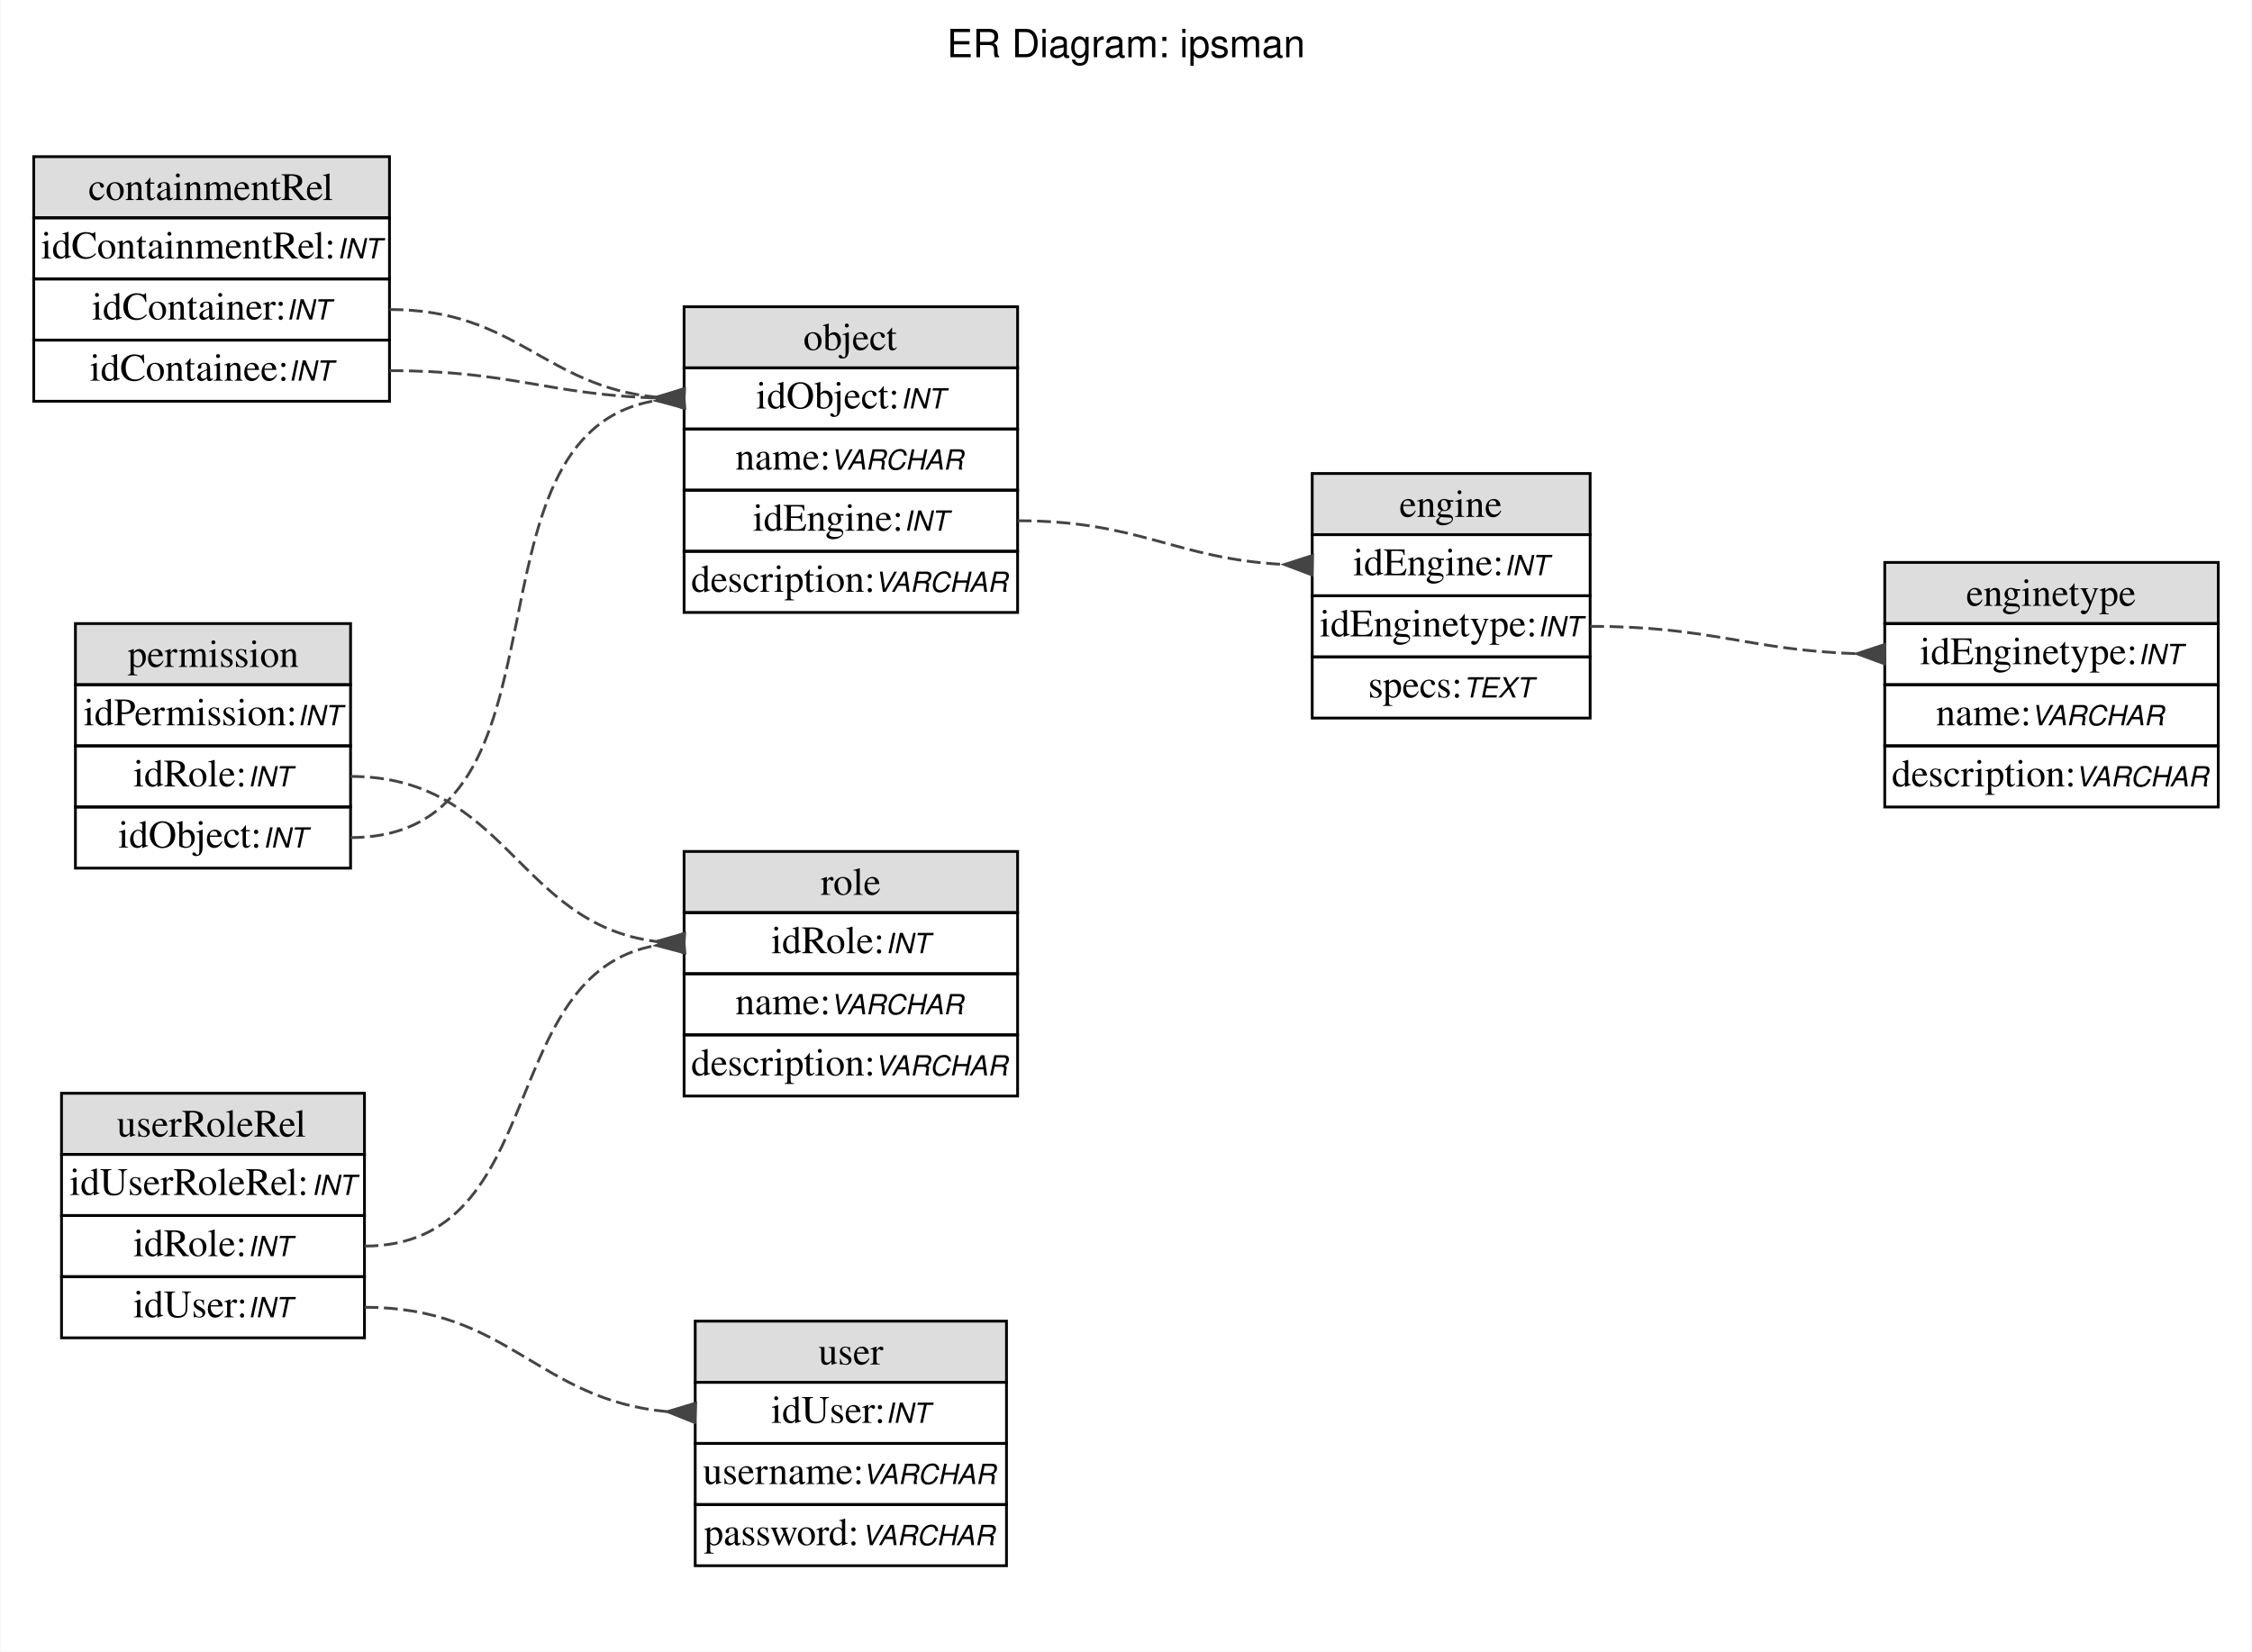
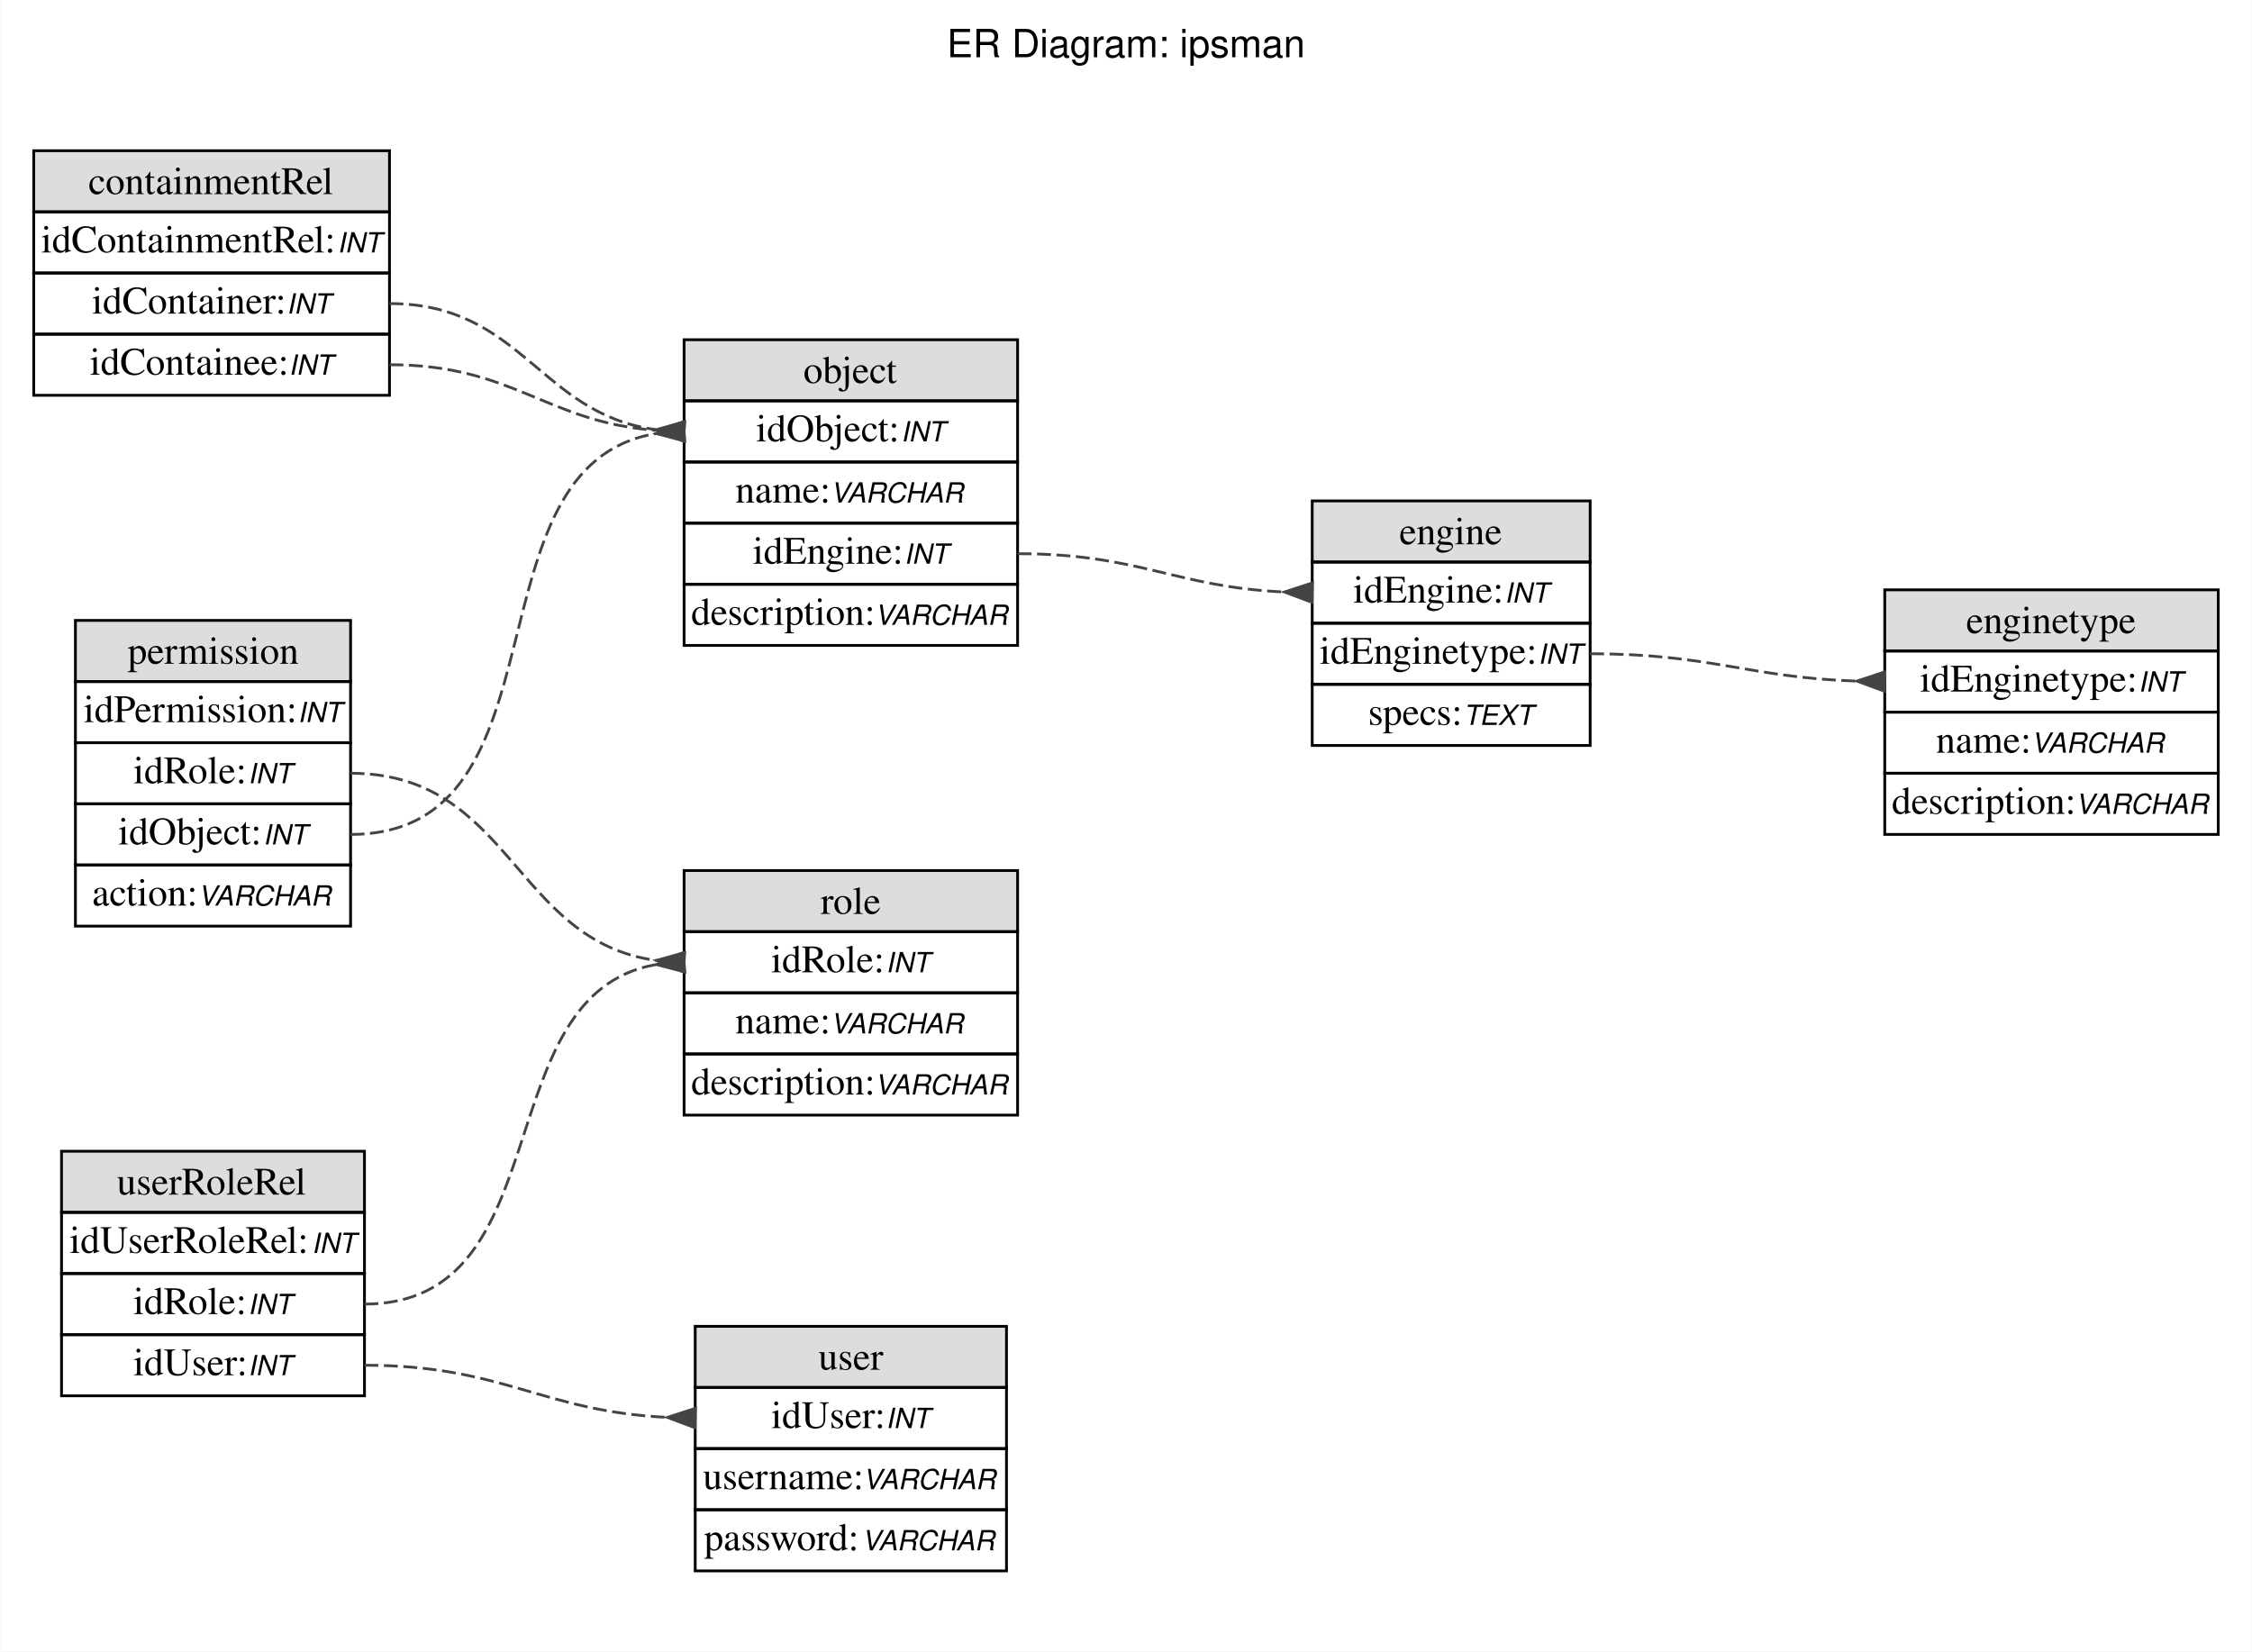
<svg xmlns="http://www.w3.org/2000/svg" width="810pt" height="594pt" viewBox="0.00 0.00 810.00 594.20">
  <g id="graph0" class="graph" transform="scale(1 1) rotate(0) translate(4 590.2)">
    <polygon fill="#ffffff" stroke="transparent" points="-4,4 -4,-590.2 806,-590.2 806,4 -4,4" />
    <text text-anchor="middle" x="401" y="-569.6" font-family="Helvetica,sans-Serif" font-size="14.00" fill="#000000">ER Diagram: ipsman</text>
    <g id="node1" class="node">
-       <polygon fill="#dddddd" stroke="transparent" points="8,-511.83 8,-533.83 136,-533.83 136,-511.83 8,-511.83" />
-       <polygon fill="none" stroke="#000000" points="8,-511.83 8,-533.83 136,-533.83 136,-511.83 8,-511.83" />
-       <text text-anchor="start" x="27.676" y="-518.23" font-family="Times,serif" font-size="14.00" fill="#000000">containmentRel</text>
-       <polygon fill="none" stroke="#000000" points="8,-489.83 8,-511.83 136,-511.83 136,-489.83 8,-489.83" />
-       <text text-anchor="start" x="10.671" y="-497.23" font-family="Times,serif" font-size="14.00" fill="#000000">idContainmentRel:</text>
-       <text text-anchor="start" x="117.222" y="-497.23" font-family="Helvetica,sans-Serif" font-style="oblique" font-size="10.00" fill="#000000">INT</text>
-       <polygon fill="none" stroke="#000000" points="8,-467.83 8,-489.83 136,-489.83 136,-467.83 8,-467.83" />
-       <text text-anchor="start" x="28.952" y="-475.23" font-family="Times,serif" font-size="14.00" fill="#000000">idContainer:</text>
-       <text text-anchor="start" x="98.941" y="-475.23" font-family="Helvetica,sans-Serif" font-style="oblique" font-size="10.00" fill="#000000">INT</text>
-       <polygon fill="none" stroke="#000000" points="8,-445.83 8,-467.83 136,-467.83 136,-445.83 8,-445.83" />
-       <text text-anchor="start" x="28.175" y="-453.23" font-family="Times,serif" font-size="14.00" fill="#000000">idContainee:</text>
-       <text text-anchor="start" x="99.718" y="-453.23" font-family="Helvetica,sans-Serif" font-style="oblique" font-size="10.00" fill="#000000">INT</text>
+       <polygon fill="#dddddd" stroke="transparent" points="8,-513.967 8,-535.967 136,-535.967 136,-513.967 8,-513.967" />
+       <polygon fill="none" stroke="#000000" points="8,-513.967 8,-535.967 136,-535.967 136,-513.967 8,-513.967" />
+       <text text-anchor="start" x="27.676" y="-520.367" font-family="Times,serif" font-size="14.00" fill="#000000">containmentRel</text>
+       <polygon fill="none" stroke="#000000" points="8,-491.967 8,-513.967 136,-513.967 136,-491.967 8,-491.967" />
+       <text text-anchor="start" x="10.671" y="-499.367" font-family="Times,serif" font-size="14.00" fill="#000000">idContainmentRel:</text>
+       <text text-anchor="start" x="117.222" y="-499.367" font-family="Helvetica,sans-Serif" font-style="oblique" font-size="10.00" fill="#000000">INT</text>
+       <polygon fill="none" stroke="#000000" points="8,-469.967 8,-491.967 136,-491.967 136,-469.967 8,-469.967" />
+       <text text-anchor="start" x="28.952" y="-477.367" font-family="Times,serif" font-size="14.00" fill="#000000">idContainer:</text>
+       <text text-anchor="start" x="98.941" y="-477.367" font-family="Helvetica,sans-Serif" font-style="oblique" font-size="10.00" fill="#000000">INT</text>
+       <polygon fill="none" stroke="#000000" points="8,-447.967 8,-469.967 136,-469.967 136,-447.967 8,-447.967" />
+       <text text-anchor="start" x="28.175" y="-455.367" font-family="Times,serif" font-size="14.00" fill="#000000">idContainee:</text>
+       <text text-anchor="start" x="99.718" y="-455.367" font-family="Helvetica,sans-Serif" font-style="oblique" font-size="10.00" fill="#000000">INT</text>
    </g>
    <g id="node4" class="node">
-       <polygon fill="#dddddd" stroke="transparent" points="242,-457.83 242,-479.83 362,-479.83 362,-457.83 242,-457.83" />
-       <polygon fill="none" stroke="#000000" points="242,-457.83 242,-479.83 362,-479.83 362,-457.83 242,-457.83" />
-       <text text-anchor="start" x="284.895" y="-464.23" font-family="Times,serif" font-size="14.00" fill="#000000">object</text>
-       <polygon fill="none" stroke="#000000" points="242,-435.83 242,-457.83 362,-457.83 362,-435.83 242,-435.83" />
-       <text text-anchor="start" x="267.897" y="-443.23" font-family="Times,serif" font-size="14.00" fill="#000000">idObject:</text>
-       <text text-anchor="start" x="319.996" y="-443.23" font-family="Helvetica,sans-Serif" font-style="oblique" font-size="10.00" fill="#000000">INT</text>
-       <polygon fill="none" stroke="#000000" points="242,-413.83 242,-435.83 362,-435.83 362,-413.83 242,-413.83" />
-       <text text-anchor="start" x="260.453" y="-421.23" font-family="Times,serif" font-size="14.00" fill="#000000">name:</text>
-       <text text-anchor="start" x="294.664" y="-421.23" font-family="Helvetica,sans-Serif" font-style="oblique" font-size="10.00" fill="#000000">VARCHAR</text>
-       <polygon fill="none" stroke="#000000" points="242,-391.83 242,-413.83 362,-413.83 362,-391.83 242,-391.83" />
-       <text text-anchor="start" x="266.727" y="-399.23" font-family="Times,serif" font-size="14.00" fill="#000000">idEngine:</text>
-       <text text-anchor="start" x="321.166" y="-399.23" font-family="Helvetica,sans-Serif" font-style="oblique" font-size="10.00" fill="#000000">INT</text>
-       <polygon fill="none" stroke="#000000" points="242,-369.83 242,-391.83 362,-391.83 362,-369.83 242,-369.83" />
-       <text text-anchor="start" x="244.51" y="-377.23" font-family="Times,serif" font-size="14.00" fill="#000000">description:</text>
-       <text text-anchor="start" x="310.607" y="-377.23" font-family="Helvetica,sans-Serif" font-style="oblique" font-size="10.00" fill="#000000">VARCHAR</text>
+       <polygon fill="#dddddd" stroke="transparent" points="242,-445.967 242,-467.967 362,-467.967 362,-445.967 242,-445.967" />
+       <polygon fill="none" stroke="#000000" points="242,-445.967 242,-467.967 362,-467.967 362,-445.967 242,-445.967" />
+       <text text-anchor="start" x="284.895" y="-452.367" font-family="Times,serif" font-size="14.00" fill="#000000">object</text>
+       <polygon fill="none" stroke="#000000" points="242,-423.967 242,-445.967 362,-445.967 362,-423.967 242,-423.967" />
+       <text text-anchor="start" x="267.897" y="-431.367" font-family="Times,serif" font-size="14.00" fill="#000000">idObject:</text>
+       <text text-anchor="start" x="319.996" y="-431.367" font-family="Helvetica,sans-Serif" font-style="oblique" font-size="10.00" fill="#000000">INT</text>
+       <polygon fill="none" stroke="#000000" points="242,-401.967 242,-423.967 362,-423.967 362,-401.967 242,-401.967" />
+       <text text-anchor="start" x="260.453" y="-409.367" font-family="Times,serif" font-size="14.00" fill="#000000">name:</text>
+       <text text-anchor="start" x="294.664" y="-409.367" font-family="Helvetica,sans-Serif" font-style="oblique" font-size="10.00" fill="#000000">VARCHAR</text>
+       <polygon fill="none" stroke="#000000" points="242,-379.967 242,-401.967 362,-401.967 362,-379.967 242,-379.967" />
+       <text text-anchor="start" x="266.727" y="-387.367" font-family="Times,serif" font-size="14.00" fill="#000000">idEngine:</text>
+       <text text-anchor="start" x="321.166" y="-387.367" font-family="Helvetica,sans-Serif" font-style="oblique" font-size="10.00" fill="#000000">INT</text>
+       <polygon fill="none" stroke="#000000" points="242,-357.967 242,-379.967 362,-379.967 362,-357.967 242,-357.967" />
+       <text text-anchor="start" x="244.51" y="-365.367" font-family="Times,serif" font-size="14.00" fill="#000000">description:</text>
+       <text text-anchor="start" x="310.607" y="-365.367" font-family="Helvetica,sans-Serif" font-style="oblique" font-size="10.00" fill="#000000">VARCHAR</text>
    </g>
    <g id="edge1" class="edge">
-       <path fill="none" stroke="#444444" stroke-dasharray="5,2" d="M136,-478.83C181.655,-478.83 191.476,-451.287 231.952,-447.307" />
-       <polygon fill="#444444" stroke="#444444" points="242.166,-450.326 232.011,-447.304 241.834,-443.334 242.166,-450.326" />
+       <path fill="none" stroke="#444444" stroke-dasharray="5,2" d="M136,-480.967C183.745,-480.967 189.944,-441.209 231.847,-435.617" />
+       <polygon fill="#444444" stroke="#444444" points="242.224,-438.46 232.02,-435.606 241.776,-431.474 242.224,-438.46" />
    </g>
    <g id="edge2" class="edge">
-       <path fill="none" stroke="#444444" stroke-dasharray="5,2" d="M136,-456.83C179.623,-456.83 192.685,-448.331 231.534,-447.003" />
-       <polygon fill="#444444" stroke="#444444" points="242.058,-450.329 232.001,-446.995 241.942,-443.33 242.058,-450.329" />
+       <path fill="none" stroke="#444444" stroke-dasharray="5,2" d="M136,-458.967C180.719,-458.967 192.088,-438.397 231.856,-435.344" />
+       <polygon fill="#444444" stroke="#444444" points="242.13,-438.465 232.007,-435.339 241.87,-431.47 242.13,-438.465" />
    </g>
    <g id="node2" class="node">
-       <polygon fill="#dddddd" stroke="transparent" points="468,-397.83 468,-419.83 568,-419.83 568,-397.83 468,-397.83" />
-       <polygon fill="none" stroke="#000000" points="468,-397.83 468,-419.83 568,-419.83 568,-397.83 468,-397.83" />
-       <text text-anchor="start" x="499.34" y="-404.23" font-family="Times,serif" font-size="14.00" fill="#000000">engine</text>
-       <polygon fill="none" stroke="#000000" points="468,-375.83 468,-397.83 568,-397.83 568,-375.83 468,-375.83" />
-       <text text-anchor="start" x="482.727" y="-383.23" font-family="Times,serif" font-size="14.00" fill="#000000">idEngine:</text>
-       <text text-anchor="start" x="537.166" y="-383.23" font-family="Helvetica,sans-Serif" font-style="oblique" font-size="10.00" fill="#000000">INT</text>
-       <polygon fill="none" stroke="#000000" points="468,-353.83 468,-375.83 568,-375.83 568,-353.83 468,-353.83" />
-       <text text-anchor="start" x="470.674" y="-361.23" font-family="Times,serif" font-size="14.00" fill="#000000">idEnginetype:</text>
-       <text text-anchor="start" x="549.219" y="-361.23" font-family="Helvetica,sans-Serif" font-style="oblique" font-size="10.00" fill="#000000">INT</text>
-       <polygon fill="none" stroke="#000000" points="468,-331.83 468,-353.83 568,-353.83 568,-331.83 468,-331.83" />
-       <text text-anchor="start" x="488.118" y="-339.23" font-family="Times,serif" font-size="14.00" fill="#000000">specs:</text>
-       <text text-anchor="start" x="522.327" y="-339.23" font-family="Helvetica,sans-Serif" font-style="oblique" font-size="10.00" fill="#000000">TEXT</text>
+       <polygon fill="#dddddd" stroke="transparent" points="468,-387.967 468,-409.967 568,-409.967 568,-387.967 468,-387.967" />
+       <polygon fill="none" stroke="#000000" points="468,-387.967 468,-409.967 568,-409.967 568,-387.967 468,-387.967" />
+       <text text-anchor="start" x="499.34" y="-394.367" font-family="Times,serif" font-size="14.00" fill="#000000">engine</text>
+       <polygon fill="none" stroke="#000000" points="468,-365.967 468,-387.967 568,-387.967 568,-365.967 468,-365.967" />
+       <text text-anchor="start" x="482.727" y="-373.367" font-family="Times,serif" font-size="14.00" fill="#000000">idEngine:</text>
+       <text text-anchor="start" x="537.166" y="-373.367" font-family="Helvetica,sans-Serif" font-style="oblique" font-size="10.00" fill="#000000">INT</text>
+       <polygon fill="none" stroke="#000000" points="468,-343.967 468,-365.967 568,-365.967 568,-343.967 468,-343.967" />
+       <text text-anchor="start" x="470.674" y="-351.367" font-family="Times,serif" font-size="14.00" fill="#000000">idEnginetype:</text>
+       <text text-anchor="start" x="549.219" y="-351.367" font-family="Helvetica,sans-Serif" font-style="oblique" font-size="10.00" fill="#000000">INT</text>
+       <polygon fill="none" stroke="#000000" points="468,-321.967 468,-343.967 568,-343.967 568,-321.967 468,-321.967" />
+       <text text-anchor="start" x="488.118" y="-329.367" font-family="Times,serif" font-size="14.00" fill="#000000">specs:</text>
+       <text text-anchor="start" x="522.327" y="-329.367" font-family="Helvetica,sans-Serif" font-style="oblique" font-size="10.00" fill="#000000">TEXT</text>
    </g>
    <g id="node3" class="node">
-       <polygon fill="#dddddd" stroke="transparent" points="674,-365.83 674,-387.83 794,-387.83 794,-365.83 674,-365.83" />
-       <polygon fill="none" stroke="#000000" points="674,-365.83 674,-387.83 794,-387.83 794,-365.83 674,-365.83" />
-       <text text-anchor="start" x="703.288" y="-372.23" font-family="Times,serif" font-size="14.00" fill="#000000">enginetype</text>
-       <polygon fill="none" stroke="#000000" points="674,-343.83 674,-365.83 794,-365.83 794,-343.83 674,-343.83" />
-       <text text-anchor="start" x="686.674" y="-351.23" font-family="Times,serif" font-size="14.00" fill="#000000">idEnginetype:</text>
-       <text text-anchor="start" x="765.219" y="-351.23" font-family="Helvetica,sans-Serif" font-style="oblique" font-size="10.00" fill="#000000">INT</text>
-       <polygon fill="none" stroke="#000000" points="674,-321.83 674,-343.83 794,-343.83 794,-321.83 674,-321.83" />
-       <text text-anchor="start" x="692.453" y="-329.23" font-family="Times,serif" font-size="14.00" fill="#000000">name:</text>
-       <text text-anchor="start" x="726.664" y="-329.23" font-family="Helvetica,sans-Serif" font-style="oblique" font-size="10.00" fill="#000000">VARCHAR</text>
-       <polygon fill="none" stroke="#000000" points="674,-299.83 674,-321.83 794,-321.83 794,-299.83 674,-299.83" />
-       <text text-anchor="start" x="676.51" y="-307.23" font-family="Times,serif" font-size="14.00" fill="#000000">description:</text>
-       <text text-anchor="start" x="742.607" y="-307.23" font-family="Helvetica,sans-Serif" font-style="oblique" font-size="10.00" fill="#000000">VARCHAR</text>
+       <polygon fill="#dddddd" stroke="transparent" points="674,-355.967 674,-377.967 794,-377.967 794,-355.967 674,-355.967" />
+       <polygon fill="none" stroke="#000000" points="674,-355.967 674,-377.967 794,-377.967 794,-355.967 674,-355.967" />
+       <text text-anchor="start" x="703.288" y="-362.367" font-family="Times,serif" font-size="14.00" fill="#000000">enginetype</text>
+       <polygon fill="none" stroke="#000000" points="674,-333.967 674,-355.967 794,-355.967 794,-333.967 674,-333.967" />
+       <text text-anchor="start" x="686.674" y="-341.367" font-family="Times,serif" font-size="14.00" fill="#000000">idEnginetype:</text>
+       <text text-anchor="start" x="765.219" y="-341.367" font-family="Helvetica,sans-Serif" font-style="oblique" font-size="10.00" fill="#000000">INT</text>
+       <polygon fill="none" stroke="#000000" points="674,-311.967 674,-333.967 794,-333.967 794,-311.967 674,-311.967" />
+       <text text-anchor="start" x="692.453" y="-319.367" font-family="Times,serif" font-size="14.00" fill="#000000">name:</text>
+       <text text-anchor="start" x="726.664" y="-319.367" font-family="Helvetica,sans-Serif" font-style="oblique" font-size="10.00" fill="#000000">VARCHAR</text>
+       <polygon fill="none" stroke="#000000" points="674,-289.967 674,-311.967 794,-311.967 794,-289.967 674,-289.967" />
+       <text text-anchor="start" x="676.51" y="-297.367" font-family="Times,serif" font-size="14.00" fill="#000000">description:</text>
+       <text text-anchor="start" x="742.607" y="-297.367" font-family="Helvetica,sans-Serif" font-style="oblique" font-size="10.00" fill="#000000">VARCHAR</text>
    </g>
    <g id="edge3" class="edge">
-       <path fill="none" stroke="#444444" stroke-dasharray="5,2" d="M568,-364.83C611.623,-364.83 624.685,-356.331 663.534,-355.003" />
-       <polygon fill="#444444" stroke="#444444" points="674.058,-358.329 664.001,-354.995 673.942,-351.33 674.058,-358.329" />
+       <path fill="none" stroke="#444444" stroke-dasharray="5,2" d="M568,-354.967C611.623,-354.967 624.685,-346.469 663.534,-345.141" />
+       <polygon fill="#444444" stroke="#444444" points="674.058,-348.467 664.001,-345.133 673.942,-341.468 674.058,-348.467" />
    </g>
    <g id="edge4" class="edge">
-       <path fill="none" stroke="#444444" stroke-dasharray="5,2" d="M362,-402.83C406.109,-402.83 418.562,-389.116 457.972,-387.081" />
-       <polygon fill="#444444" stroke="#444444" points="468.088,-390.329 458.003,-387.08 467.912,-383.331 468.088,-390.329" />
+       <path fill="none" stroke="#444444" stroke-dasharray="5,2" d="M362,-390.967C405.993,-390.967 418.652,-378.968 457.994,-377.187" />
+       <polygon fill="#444444" stroke="#444444" points="468.077,-380.466 458.002,-377.187 467.923,-373.468 468.077,-380.466" />
    </g>
    <g id="node5" class="node">
-       <polygon fill="#dddddd" stroke="transparent" points="23,-343.83 23,-365.83 122,-365.83 122,-343.83 23,-343.83" />
-       <polygon fill="none" stroke="#000000" points="23,-343.83 23,-365.83 122,-365.83 122,-343.83 23,-343.83" />
-       <text text-anchor="start" x="41.782" y="-350.23" font-family="Times,serif" font-size="14.00" fill="#000000">permission</text>
-       <polygon fill="none" stroke="#000000" points="23,-321.83 23,-343.83 122,-343.83 122,-321.83 23,-321.83" />
-       <text text-anchor="start" x="25.947" y="-329.23" font-family="Times,serif" font-size="14.00" fill="#000000">idPermission:</text>
-       <text text-anchor="start" x="102.947" y="-329.23" font-family="Helvetica,sans-Serif" font-style="oblique" font-size="10.00" fill="#000000">INT</text>
-       <polygon fill="none" stroke="#000000" points="23,-299.83 23,-321.83 122,-321.83 122,-299.83 23,-299.83" />
-       <text text-anchor="start" x="43.835" y="-307.23" font-family="Times,serif" font-size="14.00" fill="#000000">idRole:</text>
-       <text text-anchor="start" x="85.058" y="-307.23" font-family="Helvetica,sans-Serif" font-style="oblique" font-size="10.00" fill="#000000">INT</text>
-       <polygon fill="none" stroke="#000000" points="23,-277.83 23,-299.83 122,-299.83 122,-277.83 23,-277.83" />
-       <text text-anchor="start" x="38.397" y="-285.23" font-family="Times,serif" font-size="14.00" fill="#000000">idObject:</text>
-       <text text-anchor="start" x="90.496" y="-285.23" font-family="Helvetica,sans-Serif" font-style="oblique" font-size="10.00" fill="#000000">INT</text>
+       <polygon fill="#dddddd" stroke="transparent" points="23,-344.967 23,-366.967 122,-366.967 122,-344.967 23,-344.967" />
+       <polygon fill="none" stroke="#000000" points="23,-344.967 23,-366.967 122,-366.967 122,-344.967 23,-344.967" />
+       <text text-anchor="start" x="41.782" y="-351.367" font-family="Times,serif" font-size="14.00" fill="#000000">permission</text>
+       <polygon fill="none" stroke="#000000" points="23,-322.967 23,-344.967 122,-344.967 122,-322.967 23,-322.967" />
+       <text text-anchor="start" x="25.947" y="-330.367" font-family="Times,serif" font-size="14.00" fill="#000000">idPermission:</text>
+       <text text-anchor="start" x="102.947" y="-330.367" font-family="Helvetica,sans-Serif" font-style="oblique" font-size="10.00" fill="#000000">INT</text>
+       <polygon fill="none" stroke="#000000" points="23,-300.967 23,-322.967 122,-322.967 122,-300.967 23,-300.967" />
+       <text text-anchor="start" x="43.835" y="-308.367" font-family="Times,serif" font-size="14.00" fill="#000000">idRole:</text>
+       <text text-anchor="start" x="85.058" y="-308.367" font-family="Helvetica,sans-Serif" font-style="oblique" font-size="10.00" fill="#000000">INT</text>
+       <polygon fill="none" stroke="#000000" points="23,-278.967 23,-300.967 122,-300.967 122,-278.967 23,-278.967" />
+       <text text-anchor="start" x="38.397" y="-286.367" font-family="Times,serif" font-size="14.00" fill="#000000">idObject:</text>
+       <text text-anchor="start" x="90.496" y="-286.367" font-family="Helvetica,sans-Serif" font-style="oblique" font-size="10.00" fill="#000000">INT</text>
+       <polygon fill="none" stroke="#000000" points="23,-256.967 23,-278.967 122,-278.967 122,-256.967 23,-256.967" />
+       <text text-anchor="start" x="29.008" y="-264.367" font-family="Times,serif" font-size="14.00" fill="#000000">action:</text>
+       <text text-anchor="start" x="67.109" y="-264.367" font-family="Helvetica,sans-Serif" font-style="oblique" font-size="10.00" fill="#000000">VARCHAR</text>
    </g>
    <g id="edge6" class="edge">
-       <path fill="none" stroke="#444444" stroke-dasharray="5,2" d="M122,-288.83C206.563,-288.83 158.201,-434.134 231.859,-446.054" />
-       <polygon fill="#444444" stroke="#444444" points="241.733,-450.319 232.029,-446.067 242.267,-443.34 241.733,-450.319" />
+       <path fill="none" stroke="#444444" stroke-dasharray="5,2" d="M122,-289.967C202.057,-289.967 162.172,-422.774 231.921,-434.187" />
+       <polygon fill="#444444" stroke="#444444" points="241.73,-438.457 232.03,-434.195 242.27,-431.478 241.73,-438.457" />
    </g>
    <g id="node6" class="node">
-       <polygon fill="#dddddd" stroke="transparent" points="242,-261.83 242,-283.83 362,-283.83 362,-261.83 242,-261.83" />
-       <polygon fill="none" stroke="#000000" points="242,-261.83 242,-283.83 362,-283.83 362,-261.83 242,-261.83" />
-       <text text-anchor="start" x="291.117" y="-268.23" font-family="Times,serif" font-size="14.00" fill="#000000">role</text>
-       <polygon fill="none" stroke="#000000" points="242,-239.83 242,-261.83 362,-261.83 362,-239.83 242,-239.83" />
-       <text text-anchor="start" x="273.335" y="-247.23" font-family="Times,serif" font-size="14.00" fill="#000000">idRole:</text>
-       <text text-anchor="start" x="314.558" y="-247.23" font-family="Helvetica,sans-Serif" font-style="oblique" font-size="10.00" fill="#000000">INT</text>
-       <polygon fill="none" stroke="#000000" points="242,-217.83 242,-239.83 362,-239.83 362,-217.83 242,-217.83" />
-       <text text-anchor="start" x="260.453" y="-225.23" font-family="Times,serif" font-size="14.00" fill="#000000">name:</text>
-       <text text-anchor="start" x="294.664" y="-225.23" font-family="Helvetica,sans-Serif" font-style="oblique" font-size="10.00" fill="#000000">VARCHAR</text>
-       <polygon fill="none" stroke="#000000" points="242,-195.83 242,-217.83 362,-217.83 362,-195.83 242,-195.83" />
-       <text text-anchor="start" x="244.51" y="-203.23" font-family="Times,serif" font-size="14.00" fill="#000000">description:</text>
-       <text text-anchor="start" x="310.607" y="-203.23" font-family="Helvetica,sans-Serif" font-style="oblique" font-size="10.00" fill="#000000">VARCHAR</text>
+       <polygon fill="#dddddd" stroke="transparent" points="242,-254.967 242,-276.967 362,-276.967 362,-254.967 242,-254.967" />
+       <polygon fill="none" stroke="#000000" points="242,-254.967 242,-276.967 362,-276.967 362,-254.967 242,-254.967" />
+       <text text-anchor="start" x="291.117" y="-261.367" font-family="Times,serif" font-size="14.00" fill="#000000">role</text>
+       <polygon fill="none" stroke="#000000" points="242,-232.967 242,-254.967 362,-254.967 362,-232.967 242,-232.967" />
+       <text text-anchor="start" x="273.335" y="-240.367" font-family="Times,serif" font-size="14.00" fill="#000000">idRole:</text>
+       <text text-anchor="start" x="314.558" y="-240.367" font-family="Helvetica,sans-Serif" font-style="oblique" font-size="10.00" fill="#000000">INT</text>
+       <polygon fill="none" stroke="#000000" points="242,-210.967 242,-232.967 362,-232.967 362,-210.967 242,-210.967" />
+       <text text-anchor="start" x="260.453" y="-218.367" font-family="Times,serif" font-size="14.00" fill="#000000">name:</text>
+       <text text-anchor="start" x="294.664" y="-218.367" font-family="Helvetica,sans-Serif" font-style="oblique" font-size="10.00" fill="#000000">VARCHAR</text>
+       <polygon fill="none" stroke="#000000" points="242,-188.967 242,-210.967 362,-210.967 362,-188.967 242,-188.967" />
+       <text text-anchor="start" x="244.51" y="-196.367" font-family="Times,serif" font-size="14.00" fill="#000000">description:</text>
+       <text text-anchor="start" x="310.607" y="-196.367" font-family="Helvetica,sans-Serif" font-style="oblique" font-size="10.00" fill="#000000">VARCHAR</text>
    </g>
    <g id="edge5" class="edge">
-       <path fill="none" stroke="#444444" stroke-dasharray="5,2" d="M122,-310.83C178.018,-310.83 182.066,-257.875 231.791,-251.463" />
-       <polygon fill="#444444" stroke="#444444" points="242.217,-254.323 232.019,-251.449 241.783,-247.336 242.217,-254.323" />
+       <path fill="none" stroke="#444444" stroke-dasharray="5,2" d="M122,-311.967C179.709,-311.967 180.784,-251.702 231.857,-244.64" />
+       <polygon fill="#444444" stroke="#444444" points="242.232,-247.459 232.022,-244.629 241.768,-240.475 242.232,-247.459" />
    </g>
    <g id="node7" class="node">
-       <polygon fill="#dddddd" stroke="transparent" points="246,-92.83 246,-114.83 358,-114.83 358,-92.83 246,-92.83" />
-       <polygon fill="none" stroke="#000000" points="246,-92.83 246,-114.83 358,-114.83 358,-92.83 246,-92.83" />
-       <text text-anchor="start" x="290.34" y="-99.23" font-family="Times,serif" font-size="14.00" fill="#000000">user</text>
-       <polygon fill="none" stroke="#000000" points="246,-70.83 246,-92.83 358,-92.83 358,-70.83 246,-70.83" />
-       <text text-anchor="start" x="273.343" y="-78.23" font-family="Times,serif" font-size="14.00" fill="#000000">idUser:</text>
-       <text text-anchor="start" x="314.55" y="-78.23" font-family="Helvetica,sans-Serif" font-style="oblique" font-size="10.00" fill="#000000">INT</text>
-       <polygon fill="none" stroke="#000000" points="246,-48.83 246,-70.83 358,-70.83 358,-48.83 246,-48.83" />
-       <text text-anchor="start" x="248.793" y="-56.23" font-family="Times,serif" font-size="14.00" fill="#000000">username:</text>
-       <text text-anchor="start" x="306.324" y="-56.23" font-family="Helvetica,sans-Serif" font-style="oblique" font-size="10.00" fill="#000000">VARCHAR</text>
-       <polygon fill="none" stroke="#000000" points="246,-26.83 246,-48.83 358,-48.83 358,-26.83 246,-26.83" />
-       <text text-anchor="start" x="249.178" y="-34.23" font-family="Times,serif" font-size="14.00" fill="#000000">password:</text>
-       <text text-anchor="start" x="305.939" y="-34.23" font-family="Helvetica,sans-Serif" font-style="oblique" font-size="10.00" fill="#000000">VARCHAR</text>
+       <polygon fill="#dddddd" stroke="transparent" points="246,-90.967 246,-112.967 358,-112.967 358,-90.967 246,-90.967" />
+       <polygon fill="none" stroke="#000000" points="246,-90.967 246,-112.967 358,-112.967 358,-90.967 246,-90.967" />
+       <text text-anchor="start" x="290.34" y="-97.367" font-family="Times,serif" font-size="14.00" fill="#000000">user</text>
+       <polygon fill="none" stroke="#000000" points="246,-68.967 246,-90.967 358,-90.967 358,-68.967 246,-68.967" />
+       <text text-anchor="start" x="273.343" y="-76.367" font-family="Times,serif" font-size="14.00" fill="#000000">idUser:</text>
+       <text text-anchor="start" x="314.55" y="-76.367" font-family="Helvetica,sans-Serif" font-style="oblique" font-size="10.00" fill="#000000">INT</text>
+       <polygon fill="none" stroke="#000000" points="246,-46.967 246,-68.967 358,-68.967 358,-46.967 246,-46.967" />
+       <text text-anchor="start" x="248.793" y="-54.367" font-family="Times,serif" font-size="14.00" fill="#000000">username:</text>
+       <text text-anchor="start" x="306.324" y="-54.367" font-family="Helvetica,sans-Serif" font-style="oblique" font-size="10.00" fill="#000000">VARCHAR</text>
+       <polygon fill="none" stroke="#000000" points="246,-24.967 246,-46.967 358,-46.967 358,-24.967 246,-24.967" />
+       <text text-anchor="start" x="249.178" y="-32.367" font-family="Times,serif" font-size="14.00" fill="#000000">password:</text>
+       <text text-anchor="start" x="305.939" y="-32.367" font-family="Helvetica,sans-Serif" font-style="oblique" font-size="10.00" fill="#000000">VARCHAR</text>
    </g>
    <g id="node8" class="node">
-       <polygon fill="#dddddd" stroke="transparent" points="18,-174.83 18,-196.83 127,-196.83 127,-174.83 18,-174.83" />
-       <polygon fill="none" stroke="#000000" points="18,-174.83 18,-196.83 127,-196.83 127,-174.83 18,-174.83" />
-       <text text-anchor="start" x="37.898" y="-181.23" font-family="Times,serif" font-size="14.00" fill="#000000">userRoleRel</text>
-       <polygon fill="none" stroke="#000000" points="18,-152.83 18,-174.83 127,-174.83 127,-152.83 18,-152.83" />
-       <text text-anchor="start" x="20.901" y="-160.23" font-family="Times,serif" font-size="14.00" fill="#000000">idUserRoleRel:</text>
-       <text text-anchor="start" x="107.992" y="-160.23" font-family="Helvetica,sans-Serif" font-style="oblique" font-size="10.00" fill="#000000">INT</text>
-       <polygon fill="none" stroke="#000000" points="18,-130.83 18,-152.83 127,-152.83 127,-130.83 18,-130.83" />
-       <text text-anchor="start" x="43.835" y="-138.23" font-family="Times,serif" font-size="14.00" fill="#000000">idRole:</text>
-       <text text-anchor="start" x="85.058" y="-138.23" font-family="Helvetica,sans-Serif" font-style="oblique" font-size="10.00" fill="#000000">INT</text>
-       <polygon fill="none" stroke="#000000" points="18,-108.83 18,-130.83 127,-130.83 127,-108.83 18,-108.83" />
-       <text text-anchor="start" x="43.843" y="-116.23" font-family="Times,serif" font-size="14.00" fill="#000000">idUser:</text>
-       <text text-anchor="start" x="85.05" y="-116.23" font-family="Helvetica,sans-Serif" font-style="oblique" font-size="10.00" fill="#000000">INT</text>
+       <polygon fill="#dddddd" stroke="transparent" points="18,-153.967 18,-175.967 127,-175.967 127,-153.967 18,-153.967" />
+       <polygon fill="none" stroke="#000000" points="18,-153.967 18,-175.967 127,-175.967 127,-153.967 18,-153.967" />
+       <text text-anchor="start" x="37.898" y="-160.367" font-family="Times,serif" font-size="14.00" fill="#000000">userRoleRel</text>
+       <polygon fill="none" stroke="#000000" points="18,-131.967 18,-153.967 127,-153.967 127,-131.967 18,-131.967" />
+       <text text-anchor="start" x="20.901" y="-139.367" font-family="Times,serif" font-size="14.00" fill="#000000">idUserRoleRel:</text>
+       <text text-anchor="start" x="107.992" y="-139.367" font-family="Helvetica,sans-Serif" font-style="oblique" font-size="10.00" fill="#000000">INT</text>
+       <polygon fill="none" stroke="#000000" points="18,-109.967 18,-131.967 127,-131.967 127,-109.967 18,-109.967" />
+       <text text-anchor="start" x="43.835" y="-117.367" font-family="Times,serif" font-size="14.00" fill="#000000">idRole:</text>
+       <text text-anchor="start" x="85.058" y="-117.367" font-family="Helvetica,sans-Serif" font-style="oblique" font-size="10.00" fill="#000000">INT</text>
+       <polygon fill="none" stroke="#000000" points="18,-87.967 18,-109.967 127,-109.967 127,-87.967 18,-87.967" />
+       <text text-anchor="start" x="43.843" y="-95.367" font-family="Times,serif" font-size="14.00" fill="#000000">idUser:</text>
+       <text text-anchor="start" x="85.05" y="-95.367" font-family="Helvetica,sans-Serif" font-style="oblique" font-size="10.00" fill="#000000">INT</text>
    </g>
    <g id="edge7" class="edge">
-       <path fill="none" stroke="#444444" stroke-dasharray="5,2" d="M127,-141.83C193.846,-141.83 173.955,-240.04 231.991,-250.015" />
-       <polygon fill="#444444" stroke="#444444" points="241.716,-254.318 232.033,-250.018 242.284,-247.341 241.716,-254.318" />
+       <path fill="none" stroke="#444444" stroke-dasharray="5,2" d="M127,-120.967C198.184,-120.967 170.287,-232.249 231.795,-243.116" />
+       <polygon fill="#444444" stroke="#444444" points="241.709,-247.455 232.035,-243.136 242.291,-240.479 241.709,-247.455" />
    </g>
    <g id="edge8" class="edge">
-       <path fill="none" stroke="#444444" stroke-dasharray="5,2" d="M127,-119.83C178.942,-119.83 189.256,-86.57 235.832,-82.283" />
-       <polygon fill="#444444" stroke="#444444" points="246.156,-85.326 236.01,-82.275 245.844,-78.333 246.156,-85.326" />
+       <path fill="none" stroke="#444444" stroke-dasharray="5,2" d="M127,-98.967C177.002,-98.967 190.679,-82.407 235.857,-80.207" />
+       <polygon fill="#444444" stroke="#444444" points="246.083,-83.466 236.003,-80.204 245.917,-76.468 246.083,-83.466" />
    </g>
  </g>
</svg>
